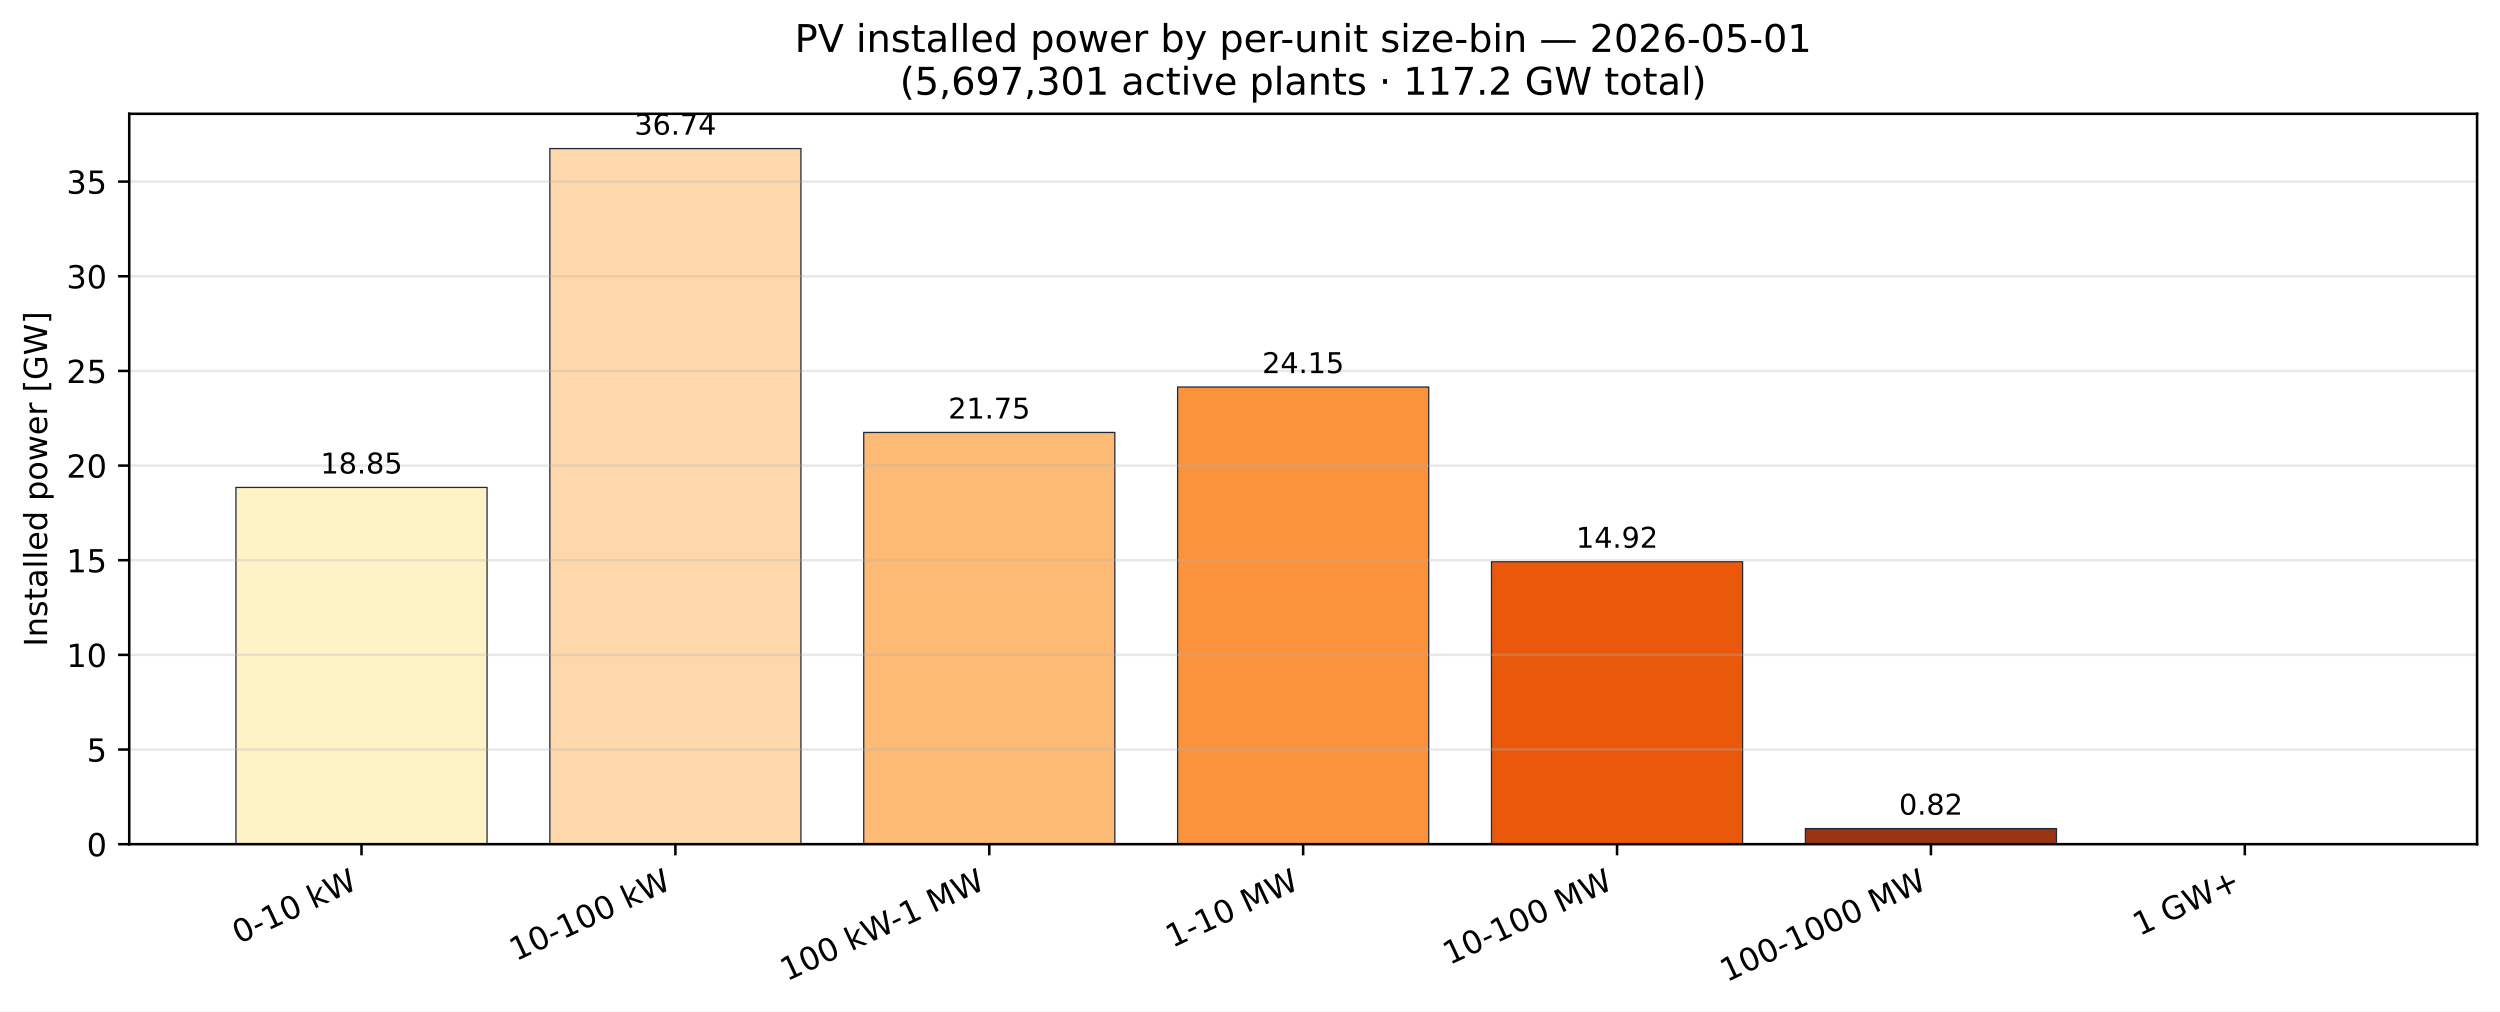
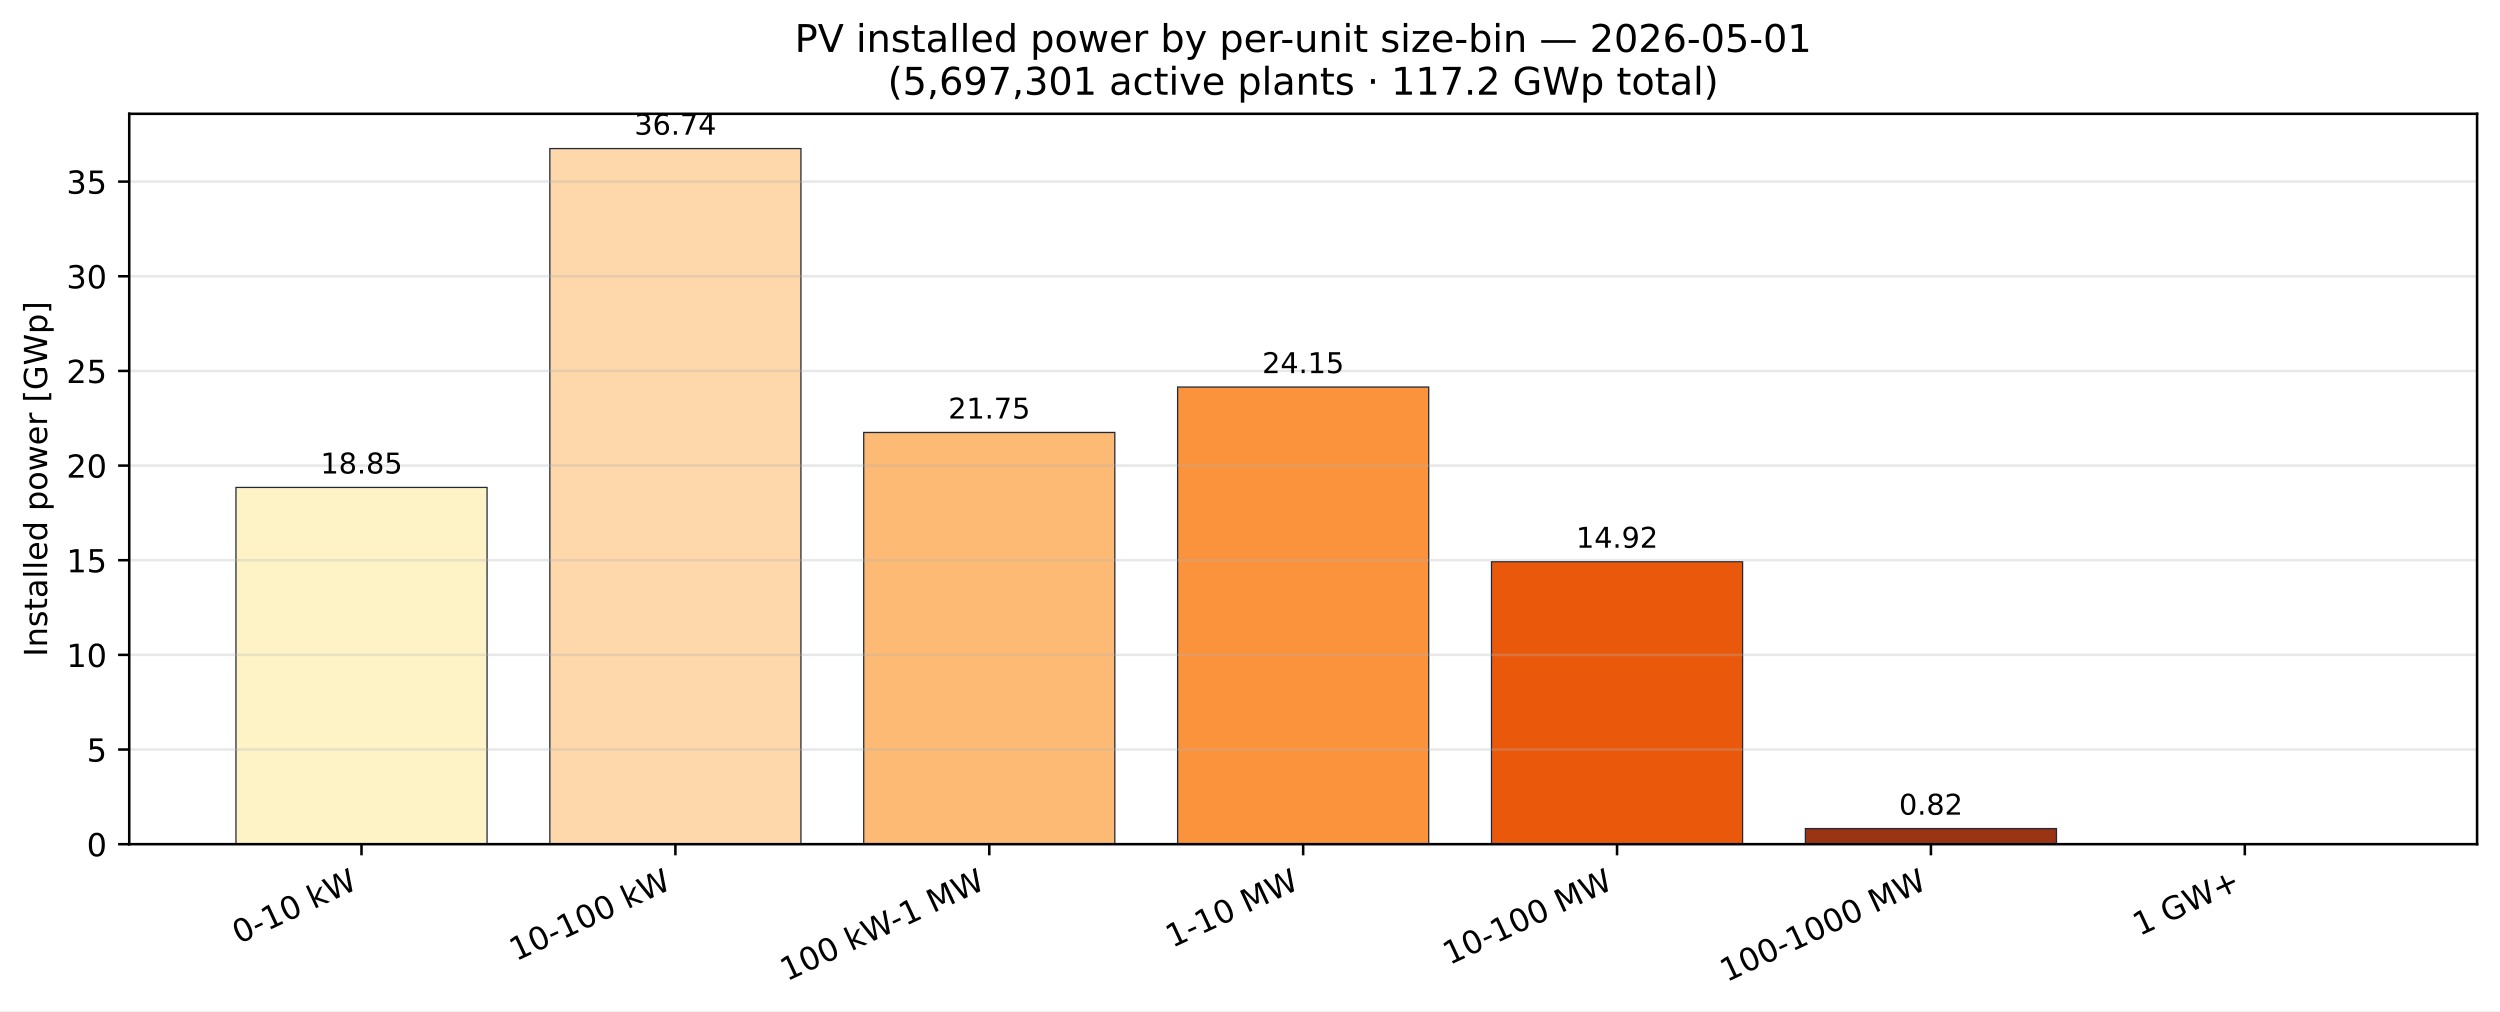
<svg xmlns="http://www.w3.org/2000/svg" xmlns:xlink="http://www.w3.org/1999/xlink" width="785.453pt" height="317.713pt" viewBox="0 0 785.453 317.713" version="1.1">
  <defs>
    <style type="text/css">*{stroke-linejoin: round; stroke-linecap: butt}</style>
  </defs>
  <g id="figure_1">
    <g id="patch_1">
      <path d="M 0 317.713  L 785.453 317.713  L 785.453 0  L 0 0  z " style="fill: #ffffff" />
    </g>
    <g id="axes_1">
      <g id="patch_2">
        <path d="M 40.603 265.226  L 778.253 265.226  L 778.253 35.755  L 40.603 35.755  z " style="fill: #ffffff" />
      </g>
      <g id="patch_3">
-         <path d="M 74.133 265.226  L 153.026 265.226  L 153.026 153.137  L 74.133 153.137  z " clip-path="url(#pa59720c99d)" style="fill: #fef3c7; stroke: #1e293b; stroke-width: 0.4; stroke-linejoin: miter" />
+         <path d="M 74.133 265.226  L 153.026 265.226  L 153.026 153.137  L 74.133 153.137  z " clip-path="url(#p3120451ba3)" style="fill: #fef3c7; stroke: #1e293b; stroke-width: 0.4; stroke-linejoin: miter" />
      </g>
      <g id="patch_4">
-         <path d="M 172.749 265.226  L 251.642 265.226  L 251.642 46.683  L 172.749 46.683  z " clip-path="url(#pa59720c99d)" style="fill: #fed7aa; stroke: #1e293b; stroke-width: 0.4; stroke-linejoin: miter" />
+         <path d="M 172.749 265.226  L 251.642 265.226  L 251.642 46.683  L 172.749 46.683  z " clip-path="url(#p3120451ba3)" style="fill: #fed7aa; stroke: #1e293b; stroke-width: 0.4; stroke-linejoin: miter" />
      </g>
      <g id="patch_5">
-         <path d="M 271.365 265.226  L 350.258 265.226  L 350.258 135.874  L 271.365 135.874  z " clip-path="url(#pa59720c99d)" style="fill: #fdba74; stroke: #1e293b; stroke-width: 0.4; stroke-linejoin: miter" />
+         <path d="M 271.365 265.226  L 350.258 265.226  L 350.258 135.874  L 271.365 135.874  z " clip-path="url(#p3120451ba3)" style="fill: #fdba74; stroke: #1e293b; stroke-width: 0.4; stroke-linejoin: miter" />
      </g>
      <g id="patch_6">
-         <path d="M 369.982 265.226  L 448.875 265.226  L 448.875 121.596  L 369.982 121.596  z " clip-path="url(#pa59720c99d)" style="fill: #fb923c; stroke: #1e293b; stroke-width: 0.4; stroke-linejoin: miter" />
+         <path d="M 369.982 265.226  L 448.875 265.226  L 448.875 121.596  L 369.982 121.596  z " clip-path="url(#p3120451ba3)" style="fill: #fb923c; stroke: #1e293b; stroke-width: 0.4; stroke-linejoin: miter" />
      </g>
      <g id="patch_7">
-         <path d="M 468.598 265.226  L 547.491 265.226  L 547.491 176.469  L 468.598 176.469  z " clip-path="url(#pa59720c99d)" style="fill: #ea580c; stroke: #1e293b; stroke-width: 0.4; stroke-linejoin: miter" />
+         <path d="M 468.598 265.226  L 547.491 265.226  L 547.491 176.469  L 468.598 176.469  z " clip-path="url(#p3120451ba3)" style="fill: #ea580c; stroke: #1e293b; stroke-width: 0.4; stroke-linejoin: miter" />
      </g>
      <g id="patch_8">
-         <path d="M 567.214 265.226  L 646.107 265.226  L 646.107 260.33  L 567.214 260.33  z " clip-path="url(#pa59720c99d)" style="fill: #9a3412; stroke: #1e293b; stroke-width: 0.4; stroke-linejoin: miter" />
+         <path d="M 567.214 265.226  L 646.107 265.226  L 646.107 260.33  L 567.214 260.33  z " clip-path="url(#p3120451ba3)" style="fill: #9a3412; stroke: #1e293b; stroke-width: 0.4; stroke-linejoin: miter" />
      </g>
      <g id="patch_9">
-         <path d="M 665.831 265.226  L 744.724 265.226  L 744.724 265.226  L 665.831 265.226  z " clip-path="url(#pa59720c99d)" style="fill: #7c2d12; stroke: #1e293b; stroke-width: 0.4; stroke-linejoin: miter" />
+         <path d="M 665.831 265.226  L 744.724 265.226  L 744.724 265.226  L 665.831 265.226  z " clip-path="url(#p3120451ba3)" style="fill: #7c2d12; stroke: #1e293b; stroke-width: 0.4; stroke-linejoin: miter" />
      </g>
      <g id="matplotlib.axis_1">
        <g id="xtick_1">
          <g id="line2d_1">
            <defs>
-               <path id="m3abad623e8" d="M 0 0  L 0 3.5  " style="stroke: #000000; stroke-width: 0.8" />
+               <path id="mc7dc83f51e" d="M 0 0  L 0 3.5  " style="stroke: #000000; stroke-width: 0.8" />
            </defs>
            <g>
-               <use xlink:href="#m3abad623e8" x="113.579" y="265.226" style="stroke: #000000; stroke-width: 0.8" />
+               <use xlink:href="#mc7dc83f51e" x="113.579" y="265.226" style="stroke: #000000; stroke-width: 0.8" />
            </g>
          </g>
          <g id="text_1">
            <g transform="translate(75.04178 296.673) rotate(-25) scale(0.1 -0.1)">
              <defs>
                <path id="DejaVuSans-30" d="M 2034 4250  Q 1547 4250 1301 3770  Q 1056 3291 1056 2328  Q 1056 1369 1301 889  Q 1547 409 2034 409  Q 2525 409 2770 889  Q 3016 1369 3016 2328  Q 3016 3291 2770 3770  Q 2525 4250 2034 4250  z M 2034 4750  Q 2819 4750 3233 4129  Q 3647 3509 3647 2328  Q 3647 1150 3233 529  Q 2819 -91 2034 -91  Q 1250 -91 836 529  Q 422 1150 422 2328  Q 422 3509 836 4129  Q 1250 4750 2034 4750  z " transform="scale(0.015625)" />
                <path id="DejaVuSans-2d" d="M 313 2009  L 1997 2009  L 1997 1497  L 313 1497  L 313 2009  z " transform="scale(0.015625)" />
                <path id="DejaVuSans-31" d="M 794 531  L 1825 531  L 1825 4091  L 703 3866  L 703 4441  L 1819 4666  L 2450 4666  L 2450 531  L 3481 531  L 3481 0  L 794 0  L 794 531  z " transform="scale(0.015625)" />
                <path id="DejaVuSans-20" transform="scale(0.015625)" />
                <path id="DejaVuSans-6b" d="M 581 4863  L 1159 4863  L 1159 1991  L 2875 3500  L 3609 3500  L 1753 1863  L 3688 0  L 2938 0  L 1159 1709  L 1159 0  L 581 0  L 581 4863  z " transform="scale(0.015625)" />
                <path id="DejaVuSans-57" d="M 213 4666  L 850 4666  L 1831 722  L 2809 4666  L 3519 4666  L 4500 722  L 5478 4666  L 6119 4666  L 4947 0  L 4153 0  L 3169 4050  L 2175 0  L 1381 0  L 213 4666  z " transform="scale(0.015625)" />
              </defs>
              <use xlink:href="#DejaVuSans-30" />
              <use xlink:href="#DejaVuSans-2d" transform="translate(63.62305 0)" />
              <use xlink:href="#DejaVuSans-31" transform="translate(99.70703 0)" />
              <use xlink:href="#DejaVuSans-30" transform="translate(163.3301 0)" />
              <use xlink:href="#DejaVuSans-20" transform="translate(226.9531 0)" />
              <use xlink:href="#DejaVuSans-6b" transform="translate(258.7402 0)" />
              <use xlink:href="#DejaVuSans-57" transform="translate(316.6504 0)" />
            </g>
          </g>
        </g>
        <g id="xtick_2">
          <g id="line2d_2">
            <g>
-               <use xlink:href="#m3abad623e8" x="212.196" y="265.226" style="stroke: #000000; stroke-width: 0.8" />
+               <use xlink:href="#mc7dc83f51e" x="212.196" y="265.226" style="stroke: #000000; stroke-width: 0.8" />
            </g>
          </g>
          <g id="text_2">
            <g transform="translate(162.1253 302.0508) rotate(-25) scale(0.1 -0.1)">
              <use xlink:href="#DejaVuSans-31" />
              <use xlink:href="#DejaVuSans-30" transform="translate(63.62305 0)" />
              <use xlink:href="#DejaVuSans-2d" transform="translate(127.2461 0)" />
              <use xlink:href="#DejaVuSans-31" transform="translate(163.3301 0)" />
              <use xlink:href="#DejaVuSans-30" transform="translate(226.9531 0)" />
              <use xlink:href="#DejaVuSans-30" transform="translate(290.5762 0)" />
              <use xlink:href="#DejaVuSans-20" transform="translate(354.1992 0)" />
              <use xlink:href="#DejaVuSans-6b" transform="translate(385.9863 0)" />
              <use xlink:href="#DejaVuSans-57" transform="translate(443.8965 0)" />
            </g>
          </g>
        </g>
        <g id="xtick_3">
          <g id="line2d_3">
            <g>
-               <use xlink:href="#m3abad623e8" x="310.812" y="265.226" style="stroke: #000000; stroke-width: 0.8" />
+               <use xlink:href="#mc7dc83f51e" x="310.812" y="265.226" style="stroke: #000000; stroke-width: 0.8" />
            </g>
          </g>
          <g id="text_3">
            <g transform="translate(247.2093 308.361) rotate(-25) scale(0.1 -0.1)">
              <defs>
                <path id="DejaVuSans-4d" d="M 628 4666  L 1569 4666  L 2759 1491  L 3956 4666  L 4897 4666  L 4897 0  L 4281 0  L 4281 4097  L 3078 897  L 2444 897  L 1241 4097  L 1241 0  L 628 0  L 628 4666  z " transform="scale(0.015625)" />
              </defs>
              <use xlink:href="#DejaVuSans-31" />
              <use xlink:href="#DejaVuSans-30" transform="translate(63.62305 0)" />
              <use xlink:href="#DejaVuSans-30" transform="translate(127.2461 0)" />
              <use xlink:href="#DejaVuSans-20" transform="translate(190.8691 0)" />
              <use xlink:href="#DejaVuSans-6b" transform="translate(222.6562 0)" />
              <use xlink:href="#DejaVuSans-57" transform="translate(280.5664 0)" />
              <use xlink:href="#DejaVuSans-2d" transform="translate(375.4434 0)" />
              <use xlink:href="#DejaVuSans-31" transform="translate(411.5273 0)" />
              <use xlink:href="#DejaVuSans-20" transform="translate(475.1504 0)" />
              <use xlink:href="#DejaVuSans-4d" transform="translate(506.9375 0)" />
              <use xlink:href="#DejaVuSans-57" transform="translate(593.2168 0)" />
            </g>
          </g>
        </g>
        <g id="xtick_4">
          <g id="line2d_4">
            <g>
-               <use xlink:href="#m3abad623e8" x="409.428" y="265.226" style="stroke: #000000; stroke-width: 0.8" />
+               <use xlink:href="#mc7dc83f51e" x="409.428" y="265.226" style="stroke: #000000; stroke-width: 0.8" />
            </g>
          </g>
          <g id="text_4">
            <g transform="translate(368.3191 297.8722) rotate(-25) scale(0.1 -0.1)">
              <use xlink:href="#DejaVuSans-31" />
              <use xlink:href="#DejaVuSans-2d" transform="translate(63.62305 0)" />
              <use xlink:href="#DejaVuSans-31" transform="translate(99.70703 0)" />
              <use xlink:href="#DejaVuSans-30" transform="translate(163.3301 0)" />
              <use xlink:href="#DejaVuSans-20" transform="translate(226.9531 0)" />
              <use xlink:href="#DejaVuSans-4d" transform="translate(258.7402 0)" />
              <use xlink:href="#DejaVuSans-57" transform="translate(345.0195 0)" />
            </g>
          </g>
        </g>
        <g id="xtick_5">
          <g id="line2d_5">
            <g>
-               <use xlink:href="#m3abad623e8" x="508.044" y="265.226" style="stroke: #000000; stroke-width: 0.8" />
+               <use xlink:href="#mc7dc83f51e" x="508.044" y="265.226" style="stroke: #000000; stroke-width: 0.8" />
            </g>
          </g>
          <g id="text_5">
            <g transform="translate(455.4026 303.25) rotate(-25) scale(0.1 -0.1)">
              <use xlink:href="#DejaVuSans-31" />
              <use xlink:href="#DejaVuSans-30" transform="translate(63.62305 0)" />
              <use xlink:href="#DejaVuSans-2d" transform="translate(127.2461 0)" />
              <use xlink:href="#DejaVuSans-31" transform="translate(163.3301 0)" />
              <use xlink:href="#DejaVuSans-30" transform="translate(226.9531 0)" />
              <use xlink:href="#DejaVuSans-30" transform="translate(290.5762 0)" />
              <use xlink:href="#DejaVuSans-20" transform="translate(354.1992 0)" />
              <use xlink:href="#DejaVuSans-4d" transform="translate(385.9863 0)" />
              <use xlink:href="#DejaVuSans-57" transform="translate(472.2656 0)" />
            </g>
          </g>
        </g>
        <g id="xtick_6">
          <g id="line2d_6">
            <g>
-               <use xlink:href="#m3abad623e8" x="606.661" y="265.226" style="stroke: #000000; stroke-width: 0.8" />
+               <use xlink:href="#mc7dc83f51e" x="606.661" y="265.226" style="stroke: #000000; stroke-width: 0.8" />
            </g>
          </g>
          <g id="text_6">
            <g transform="translate(542.4861 308.6278) rotate(-25) scale(0.1 -0.1)">
              <use xlink:href="#DejaVuSans-31" />
              <use xlink:href="#DejaVuSans-30" transform="translate(63.62305 0)" />
              <use xlink:href="#DejaVuSans-30" transform="translate(127.2461 0)" />
              <use xlink:href="#DejaVuSans-2d" transform="translate(190.8691 0)" />
              <use xlink:href="#DejaVuSans-31" transform="translate(226.9531 0)" />
              <use xlink:href="#DejaVuSans-30" transform="translate(290.5762 0)" />
              <use xlink:href="#DejaVuSans-30" transform="translate(354.1992 0)" />
              <use xlink:href="#DejaVuSans-30" transform="translate(417.8223 0)" />
              <use xlink:href="#DejaVuSans-20" transform="translate(481.4453 0)" />
              <use xlink:href="#DejaVuSans-4d" transform="translate(513.2324 0)" />
              <use xlink:href="#DejaVuSans-57" transform="translate(599.5117 0)" />
            </g>
          </g>
        </g>
        <g id="xtick_7">
          <g id="line2d_7">
            <g>
-               <use xlink:href="#m3abad623e8" x="705.277" y="265.226" style="stroke: #000000; stroke-width: 0.8" />
+               <use xlink:href="#mc7dc83f51e" x="705.277" y="265.226" style="stroke: #000000; stroke-width: 0.8" />
            </g>
          </g>
          <g id="text_7">
            <g transform="translate(672.1732 294.1393) rotate(-25) scale(0.1 -0.1)">
              <defs>
                <path id="DejaVuSans-47" d="M 3809 666  L 3809 1919  L 2778 1919  L 2778 2438  L 4434 2438  L 4434 434  Q 4069 175 3628 42  Q 3188 -91 2688 -91  Q 1594 -91 976 548  Q 359 1188 359 2328  Q 359 3472 976 4111  Q 1594 4750 2688 4750  Q 3144 4750 3555 4637  Q 3966 4525 4313 4306  L 4313 3634  Q 3963 3931 3569 4081  Q 3175 4231 2741 4231  Q 1884 4231 1454 3753  Q 1025 3275 1025 2328  Q 1025 1384 1454 906  Q 1884 428 2741 428  Q 3075 428 3337 486  Q 3600 544 3809 666  z " transform="scale(0.015625)" />
                <path id="DejaVuSans-2b" d="M 2944 4013  L 2944 2272  L 4684 2272  L 4684 1741  L 2944 1741  L 2944 0  L 2419 0  L 2419 1741  L 678 1741  L 678 2272  L 2419 2272  L 2419 4013  L 2944 4013  z " transform="scale(0.015625)" />
              </defs>
              <use xlink:href="#DejaVuSans-31" />
              <use xlink:href="#DejaVuSans-20" transform="translate(63.62305 0)" />
              <use xlink:href="#DejaVuSans-47" transform="translate(95.41016 0)" />
              <use xlink:href="#DejaVuSans-57" transform="translate(172.9004 0)" />
              <use xlink:href="#DejaVuSans-2b" transform="translate(271.7773 0)" />
            </g>
          </g>
        </g>
      </g>
      <g id="matplotlib.axis_2">
        <g id="ytick_1">
          <g id="line2d_8">
-             <path d="M 40.603 265.226  L 778.253 265.226  " clip-path="url(#pa59720c99d)" style="fill: none; stroke: #b0b0b0; stroke-opacity: 0.3; stroke-width: 0.8; stroke-linecap: square" />
+             <path d="M 40.603 265.226  L 778.253 265.226  " clip-path="url(#p3120451ba3)" style="fill: none; stroke: #b0b0b0; stroke-opacity: 0.3; stroke-width: 0.8; stroke-linecap: square" />
          </g>
          <g id="line2d_9">
            <defs>
-               <path id="m4164ac63f1" d="M 0 0  L -3.5 0  " style="stroke: #000000; stroke-width: 0.8" />
+               <path id="mc7fa388af2" d="M 0 0  L -3.5 0  " style="stroke: #000000; stroke-width: 0.8" />
            </defs>
            <g>
-               <use xlink:href="#m4164ac63f1" x="40.603" y="265.226" style="stroke: #000000; stroke-width: 0.8" />
+               <use xlink:href="#mc7fa388af2" x="40.603" y="265.226" style="stroke: #000000; stroke-width: 0.8" />
            </g>
          </g>
          <g id="text_8">
            <g transform="translate(27.24063 269.0252) scale(0.1 -0.1)">
              <use xlink:href="#DejaVuSans-30" />
            </g>
          </g>
        </g>
        <g id="ytick_2">
          <g id="line2d_10">
-             <path d="M 40.603 235.488  L 778.253 235.488  " clip-path="url(#pa59720c99d)" style="fill: none; stroke: #b0b0b0; stroke-opacity: 0.3; stroke-width: 0.8; stroke-linecap: square" />
+             <path d="M 40.603 235.488  L 778.253 235.488  " clip-path="url(#p3120451ba3)" style="fill: none; stroke: #b0b0b0; stroke-opacity: 0.3; stroke-width: 0.8; stroke-linecap: square" />
          </g>
          <g id="line2d_11">
            <g>
-               <use xlink:href="#m4164ac63f1" x="40.603" y="235.488" style="stroke: #000000; stroke-width: 0.8" />
+               <use xlink:href="#mc7fa388af2" x="40.603" y="235.488" style="stroke: #000000; stroke-width: 0.8" />
            </g>
          </g>
          <g id="text_9">
            <g transform="translate(27.24063 239.2874) scale(0.1 -0.1)">
              <defs>
                <path id="DejaVuSans-35" d="M 691 4666  L 3169 4666  L 3169 4134  L 1269 4134  L 1269 2991  Q 1406 3038 1543 3061  Q 1681 3084 1819 3084  Q 2600 3084 3056 2656  Q 3513 2228 3513 1497  Q 3513 744 3044 326  Q 2575 -91 1722 -91  Q 1428 -91 1123 -41  Q 819 9 494 109  L 494 744  Q 775 591 1075 516  Q 1375 441 1709 441  Q 2250 441 2565 725  Q 2881 1009 2881 1497  Q 2881 1984 2565 2268  Q 2250 2553 1709 2553  Q 1456 2553 1204 2497  Q 953 2441 691 2322  L 691 4666  z " transform="scale(0.015625)" />
              </defs>
              <use xlink:href="#DejaVuSans-35" />
            </g>
          </g>
        </g>
        <g id="ytick_3">
          <g id="line2d_12">
-             <path d="M 40.603 205.75  L 778.253 205.75  " clip-path="url(#pa59720c99d)" style="fill: none; stroke: #b0b0b0; stroke-opacity: 0.3; stroke-width: 0.8; stroke-linecap: square" />
+             <path d="M 40.603 205.75  L 778.253 205.75  " clip-path="url(#p3120451ba3)" style="fill: none; stroke: #b0b0b0; stroke-opacity: 0.3; stroke-width: 0.8; stroke-linecap: square" />
          </g>
          <g id="line2d_13">
            <g>
-               <use xlink:href="#m4164ac63f1" x="40.603" y="205.75" style="stroke: #000000; stroke-width: 0.8" />
+               <use xlink:href="#mc7fa388af2" x="40.603" y="205.75" style="stroke: #000000; stroke-width: 0.8" />
            </g>
          </g>
          <g id="text_10">
            <g transform="translate(20.87813 209.5495) scale(0.1 -0.1)">
              <use xlink:href="#DejaVuSans-31" />
              <use xlink:href="#DejaVuSans-30" transform="translate(63.62305 0)" />
            </g>
          </g>
        </g>
        <g id="ytick_4">
          <g id="line2d_14">
-             <path d="M 40.603 176.012  L 778.253 176.012  " clip-path="url(#pa59720c99d)" style="fill: none; stroke: #b0b0b0; stroke-opacity: 0.3; stroke-width: 0.8; stroke-linecap: square" />
+             <path d="M 40.603 176.012  L 778.253 176.012  " clip-path="url(#p3120451ba3)" style="fill: none; stroke: #b0b0b0; stroke-opacity: 0.3; stroke-width: 0.8; stroke-linecap: square" />
          </g>
          <g id="line2d_15">
            <g>
-               <use xlink:href="#m4164ac63f1" x="40.603" y="176.012" style="stroke: #000000; stroke-width: 0.8" />
+               <use xlink:href="#mc7fa388af2" x="40.603" y="176.012" style="stroke: #000000; stroke-width: 0.8" />
            </g>
          </g>
          <g id="text_11">
            <g transform="translate(20.87813 179.8117) scale(0.1 -0.1)">
              <use xlink:href="#DejaVuSans-31" />
              <use xlink:href="#DejaVuSans-35" transform="translate(63.62305 0)" />
            </g>
          </g>
        </g>
        <g id="ytick_5">
          <g id="line2d_16">
-             <path d="M 40.603 146.275  L 778.253 146.275  " clip-path="url(#pa59720c99d)" style="fill: none; stroke: #b0b0b0; stroke-opacity: 0.3; stroke-width: 0.8; stroke-linecap: square" />
+             <path d="M 40.603 146.275  L 778.253 146.275  " clip-path="url(#p3120451ba3)" style="fill: none; stroke: #b0b0b0; stroke-opacity: 0.3; stroke-width: 0.8; stroke-linecap: square" />
          </g>
          <g id="line2d_17">
            <g>
-               <use xlink:href="#m4164ac63f1" x="40.603" y="146.275" style="stroke: #000000; stroke-width: 0.8" />
+               <use xlink:href="#mc7fa388af2" x="40.603" y="146.275" style="stroke: #000000; stroke-width: 0.8" />
            </g>
          </g>
          <g id="text_12">
            <g transform="translate(20.87813 150.0738) scale(0.1 -0.1)">
              <defs>
                <path id="DejaVuSans-32" d="M 1228 531  L 3431 531  L 3431 0  L 469 0  L 469 531  Q 828 903 1448 1529  Q 2069 2156 2228 2338  Q 2531 2678 2651 2914  Q 2772 3150 2772 3378  Q 2772 3750 2511 3984  Q 2250 4219 1831 4219  Q 1534 4219 1204 4116  Q 875 4013 500 3803  L 500 4441  Q 881 4594 1212 4672  Q 1544 4750 1819 4750  Q 2544 4750 2975 4387  Q 3406 4025 3406 3419  Q 3406 3131 3298 2873  Q 3191 2616 2906 2266  Q 2828 2175 2409 1742  Q 1991 1309 1228 531  z " transform="scale(0.015625)" />
              </defs>
              <use xlink:href="#DejaVuSans-32" />
              <use xlink:href="#DejaVuSans-30" transform="translate(63.62305 0)" />
            </g>
          </g>
        </g>
        <g id="ytick_6">
          <g id="line2d_18">
-             <path d="M 40.603 116.537  L 778.253 116.537  " clip-path="url(#pa59720c99d)" style="fill: none; stroke: #b0b0b0; stroke-opacity: 0.3; stroke-width: 0.8; stroke-linecap: square" />
+             <path d="M 40.603 116.537  L 778.253 116.537  " clip-path="url(#p3120451ba3)" style="fill: none; stroke: #b0b0b0; stroke-opacity: 0.3; stroke-width: 0.8; stroke-linecap: square" />
          </g>
          <g id="line2d_19">
            <g>
-               <use xlink:href="#m4164ac63f1" x="40.603" y="116.537" style="stroke: #000000; stroke-width: 0.8" />
+               <use xlink:href="#mc7fa388af2" x="40.603" y="116.537" style="stroke: #000000; stroke-width: 0.8" />
            </g>
          </g>
          <g id="text_13">
            <g transform="translate(20.87813 120.336) scale(0.1 -0.1)">
              <use xlink:href="#DejaVuSans-32" />
              <use xlink:href="#DejaVuSans-35" transform="translate(63.62305 0)" />
            </g>
          </g>
        </g>
        <g id="ytick_7">
          <g id="line2d_20">
-             <path d="M 40.603 86.799  L 778.253 86.799  " clip-path="url(#pa59720c99d)" style="fill: none; stroke: #b0b0b0; stroke-opacity: 0.3; stroke-width: 0.8; stroke-linecap: square" />
+             <path d="M 40.603 86.799  L 778.253 86.799  " clip-path="url(#p3120451ba3)" style="fill: none; stroke: #b0b0b0; stroke-opacity: 0.3; stroke-width: 0.8; stroke-linecap: square" />
          </g>
          <g id="line2d_21">
            <g>
-               <use xlink:href="#m4164ac63f1" x="40.603" y="86.799" style="stroke: #000000; stroke-width: 0.8" />
+               <use xlink:href="#mc7fa388af2" x="40.603" y="86.799" style="stroke: #000000; stroke-width: 0.8" />
            </g>
          </g>
          <g id="text_14">
            <g transform="translate(20.87813 90.59811) scale(0.1 -0.1)">
              <defs>
                <path id="DejaVuSans-33" d="M 2597 2516  Q 3050 2419 3304 2112  Q 3559 1806 3559 1356  Q 3559 666 3084 287  Q 2609 -91 1734 -91  Q 1441 -91 1130 -33  Q 819 25 488 141  L 488 750  Q 750 597 1062 519  Q 1375 441 1716 441  Q 2309 441 2620 675  Q 2931 909 2931 1356  Q 2931 1769 2642 2001  Q 2353 2234 1838 2234  L 1294 2234  L 1294 2753  L 1863 2753  Q 2328 2753 2575 2939  Q 2822 3125 2822 3475  Q 2822 3834 2567 4026  Q 2313 4219 1838 4219  Q 1578 4219 1281 4162  Q 984 4106 628 3988  L 628 4550  Q 988 4650 1302 4700  Q 1616 4750 1894 4750  Q 2613 4750 3031 4423  Q 3450 4097 3450 3541  Q 3450 3153 3228 2886  Q 3006 2619 2597 2516  z " transform="scale(0.015625)" />
              </defs>
              <use xlink:href="#DejaVuSans-33" />
              <use xlink:href="#DejaVuSans-30" transform="translate(63.62305 0)" />
            </g>
          </g>
        </g>
        <g id="ytick_8">
          <g id="line2d_22">
-             <path d="M 40.603 57.061  L 778.253 57.061  " clip-path="url(#pa59720c99d)" style="fill: none; stroke: #b0b0b0; stroke-opacity: 0.3; stroke-width: 0.8; stroke-linecap: square" />
+             <path d="M 40.603 57.061  L 778.253 57.061  " clip-path="url(#p3120451ba3)" style="fill: none; stroke: #b0b0b0; stroke-opacity: 0.3; stroke-width: 0.8; stroke-linecap: square" />
          </g>
          <g id="line2d_23">
            <g>
-               <use xlink:href="#m4164ac63f1" x="40.603" y="57.061" style="stroke: #000000; stroke-width: 0.8" />
+               <use xlink:href="#mc7fa388af2" x="40.603" y="57.061" style="stroke: #000000; stroke-width: 0.8" />
            </g>
          </g>
          <g id="text_15">
            <g transform="translate(20.87813 60.86025) scale(0.1 -0.1)">
              <use xlink:href="#DejaVuSans-33" />
              <use xlink:href="#DejaVuSans-35" transform="translate(63.62305 0)" />
            </g>
          </g>
        </g>
        <g id="text_16">
-           <g transform="translate(14.79844 203.1447) rotate(-90) scale(0.1 -0.1)">
+           <g transform="translate(14.79844 206.3189) rotate(-90) scale(0.1 -0.1)">
            <defs>
              <path id="DejaVuSans-49" d="M 628 4666  L 1259 4666  L 1259 0  L 628 0  L 628 4666  z " transform="scale(0.015625)" />
              <path id="DejaVuSans-6e" d="M 3513 2113  L 3513 0  L 2938 0  L 2938 2094  Q 2938 2591 2744 2837  Q 2550 3084 2163 3084  Q 1697 3084 1428 2787  Q 1159 2491 1159 1978  L 1159 0  L 581 0  L 581 3500  L 1159 3500  L 1159 2956  Q 1366 3272 1645 3428  Q 1925 3584 2291 3584  Q 2894 3584 3203 3211  Q 3513 2838 3513 2113  z " transform="scale(0.015625)" />
              <path id="DejaVuSans-73" d="M 2834 3397  L 2834 2853  Q 2591 2978 2328 3040  Q 2066 3103 1784 3103  Q 1356 3103 1142 2972  Q 928 2841 928 2578  Q 928 2378 1081 2264  Q 1234 2150 1697 2047  L 1894 2003  Q 2506 1872 2764 1633  Q 3022 1394 3022 966  Q 3022 478 2636 193  Q 2250 -91 1575 -91  Q 1294 -91 989 -36  Q 684 19 347 128  L 347 722  Q 666 556 975 473  Q 1284 391 1588 391  Q 1994 391 2212 530  Q 2431 669 2431 922  Q 2431 1156 2273 1281  Q 2116 1406 1581 1522  L 1381 1569  Q 847 1681 609 1914  Q 372 2147 372 2553  Q 372 3047 722 3315  Q 1072 3584 1716 3584  Q 2034 3584 2315 3537  Q 2597 3491 2834 3397  z " transform="scale(0.015625)" />
              <path id="DejaVuSans-74" d="M 1172 4494  L 1172 3500  L 2356 3500  L 2356 3053  L 1172 3053  L 1172 1153  Q 1172 725 1289 603  Q 1406 481 1766 481  L 2356 481  L 2356 0  L 1766 0  Q 1100 0 847 248  Q 594 497 594 1153  L 594 3053  L 172 3053  L 172 3500  L 594 3500  L 594 4494  L 1172 4494  z " transform="scale(0.015625)" />
              <path id="DejaVuSans-61" d="M 2194 1759  Q 1497 1759 1228 1600  Q 959 1441 959 1056  Q 959 750 1161 570  Q 1363 391 1709 391  Q 2188 391 2477 730  Q 2766 1069 2766 1631  L 2766 1759  L 2194 1759  z M 3341 1997  L 3341 0  L 2766 0  L 2766 531  Q 2569 213 2275 61  Q 1981 -91 1556 -91  Q 1019 -91 701 211  Q 384 513 384 1019  Q 384 1609 779 1909  Q 1175 2209 1959 2209  L 2766 2209  L 2766 2266  Q 2766 2663 2505 2880  Q 2244 3097 1772 3097  Q 1472 3097 1187 3025  Q 903 2953 641 2809  L 641 3341  Q 956 3463 1253 3523  Q 1550 3584 1831 3584  Q 2591 3584 2966 3190  Q 3341 2797 3341 1997  z " transform="scale(0.015625)" />
              <path id="DejaVuSans-6c" d="M 603 4863  L 1178 4863  L 1178 0  L 603 0  L 603 4863  z " transform="scale(0.015625)" />
              <path id="DejaVuSans-65" d="M 3597 1894  L 3597 1613  L 953 1613  Q 991 1019 1311 708  Q 1631 397 2203 397  Q 2534 397 2845 478  Q 3156 559 3463 722  L 3463 178  Q 3153 47 2828 -22  Q 2503 -91 2169 -91  Q 1331 -91 842 396  Q 353 884 353 1716  Q 353 2575 817 3079  Q 1281 3584 2069 3584  Q 2775 3584 3186 3129  Q 3597 2675 3597 1894  z M 3022 2063  Q 3016 2534 2758 2815  Q 2500 3097 2075 3097  Q 1594 3097 1305 2825  Q 1016 2553 972 2059  L 3022 2063  z " transform="scale(0.015625)" />
              <path id="DejaVuSans-64" d="M 2906 2969  L 2906 4863  L 3481 4863  L 3481 0  L 2906 0  L 2906 525  Q 2725 213 2448 61  Q 2172 -91 1784 -91  Q 1150 -91 751 415  Q 353 922 353 1747  Q 353 2572 751 3078  Q 1150 3584 1784 3584  Q 2172 3584 2448 3432  Q 2725 3281 2906 2969  z M 947 1747  Q 947 1113 1208 752  Q 1469 391 1925 391  Q 2381 391 2643 752  Q 2906 1113 2906 1747  Q 2906 2381 2643 2742  Q 2381 3103 1925 3103  Q 1469 3103 1208 2742  Q 947 2381 947 1747  z " transform="scale(0.015625)" />
              <path id="DejaVuSans-70" d="M 1159 525  L 1159 -1331  L 581 -1331  L 581 3500  L 1159 3500  L 1159 2969  Q 1341 3281 1617 3432  Q 1894 3584 2278 3584  Q 2916 3584 3314 3078  Q 3713 2572 3713 1747  Q 3713 922 3314 415  Q 2916 -91 2278 -91  Q 1894 -91 1617 61  Q 1341 213 1159 525  z M 3116 1747  Q 3116 2381 2855 2742  Q 2594 3103 2138 3103  Q 1681 3103 1420 2742  Q 1159 2381 1159 1747  Q 1159 1113 1420 752  Q 1681 391 2138 391  Q 2594 391 2855 752  Q 3116 1113 3116 1747  z " transform="scale(0.015625)" />
              <path id="DejaVuSans-6f" d="M 1959 3097  Q 1497 3097 1228 2736  Q 959 2375 959 1747  Q 959 1119 1226 758  Q 1494 397 1959 397  Q 2419 397 2687 759  Q 2956 1122 2956 1747  Q 2956 2369 2687 2733  Q 2419 3097 1959 3097  z M 1959 3584  Q 2709 3584 3137 3096  Q 3566 2609 3566 1747  Q 3566 888 3137 398  Q 2709 -91 1959 -91  Q 1206 -91 779 398  Q 353 888 353 1747  Q 353 2609 779 3096  Q 1206 3584 1959 3584  z " transform="scale(0.015625)" />
              <path id="DejaVuSans-77" d="M 269 3500  L 844 3500  L 1563 769  L 2278 3500  L 2956 3500  L 3675 769  L 4391 3500  L 4966 3500  L 4050 0  L 3372 0  L 2619 2869  L 1863 0  L 1184 0  L 269 3500  z " transform="scale(0.015625)" />
              <path id="DejaVuSans-72" d="M 2631 2963  Q 2534 3019 2420 3045  Q 2306 3072 2169 3072  Q 1681 3072 1420 2755  Q 1159 2438 1159 1844  L 1159 0  L 581 0  L 581 3500  L 1159 3500  L 1159 2956  Q 1341 3275 1631 3429  Q 1922 3584 2338 3584  Q 2397 3584 2469 3576  Q 2541 3569 2628 3553  L 2631 2963  z " transform="scale(0.015625)" />
              <path id="DejaVuSans-5b" d="M 550 4863  L 1875 4863  L 1875 4416  L 1125 4416  L 1125 -397  L 1875 -397  L 1875 -844  L 550 -844  L 550 4863  z " transform="scale(0.015625)" />
              <path id="DejaVuSans-5d" d="M 1947 4863  L 1947 -844  L 622 -844  L 622 -397  L 1369 -397  L 1369 4416  L 622 4416  L 622 4863  L 1947 4863  z " transform="scale(0.015625)" />
            </defs>
            <use xlink:href="#DejaVuSans-49" />
            <use xlink:href="#DejaVuSans-6e" transform="translate(29.49219 0)" />
            <use xlink:href="#DejaVuSans-73" transform="translate(92.87109 0)" />
            <use xlink:href="#DejaVuSans-74" transform="translate(144.9707 0)" />
            <use xlink:href="#DejaVuSans-61" transform="translate(184.1797 0)" />
            <use xlink:href="#DejaVuSans-6c" transform="translate(245.459 0)" />
            <use xlink:href="#DejaVuSans-6c" transform="translate(273.2422 0)" />
            <use xlink:href="#DejaVuSans-65" transform="translate(301.0254 0)" />
            <use xlink:href="#DejaVuSans-64" transform="translate(362.5488 0)" />
            <use xlink:href="#DejaVuSans-20" transform="translate(426.0254 0)" />
            <use xlink:href="#DejaVuSans-70" transform="translate(457.8125 0)" />
            <use xlink:href="#DejaVuSans-6f" transform="translate(521.2891 0)" />
            <use xlink:href="#DejaVuSans-77" transform="translate(582.4707 0)" />
            <use xlink:href="#DejaVuSans-65" transform="translate(664.2578 0)" />
            <use xlink:href="#DejaVuSans-72" transform="translate(725.7812 0)" />
            <use xlink:href="#DejaVuSans-20" transform="translate(766.8945 0)" />
            <use xlink:href="#DejaVuSans-5b" transform="translate(798.6816 0)" />
            <use xlink:href="#DejaVuSans-47" transform="translate(837.6953 0)" />
            <use xlink:href="#DejaVuSans-57" transform="translate(915.1855 0)" />
-             <use xlink:href="#DejaVuSans-5d" transform="translate(1014.062 0)" />
+             <use xlink:href="#DejaVuSans-70" transform="translate(1014.062 0)" />
+             <use xlink:href="#DejaVuSans-5d" transform="translate(1077.539 0)" />
          </g>
        </g>
      </g>
      <g id="patch_10">
        <path d="M 40.603 265.226  L 40.603 35.755  " style="fill: none; stroke: #000000; stroke-width: 0.8; stroke-linejoin: miter; stroke-linecap: square" />
      </g>
      <g id="patch_11">
        <path d="M 778.253 265.226  L 778.253 35.755  " style="fill: none; stroke: #000000; stroke-width: 0.8; stroke-linejoin: miter; stroke-linecap: square" />
      </g>
      <g id="patch_12">
        <path d="M 40.603 265.226  L 778.253 265.226  " style="fill: none; stroke: #000000; stroke-width: 0.8; stroke-linejoin: miter; stroke-linecap: square" />
      </g>
      <g id="patch_13">
        <path d="M 40.603 35.755  L 778.253 35.755  " style="fill: none; stroke: #000000; stroke-width: 0.8; stroke-linejoin: miter; stroke-linecap: square" />
      </g>
      <g id="text_17">
        <g transform="translate(100.6965 148.7658) scale(0.09 -0.09)">
          <defs>
            <path id="DejaVuSans-38" d="M 2034 2216  Q 1584 2216 1326 1975  Q 1069 1734 1069 1313  Q 1069 891 1326 650  Q 1584 409 2034 409  Q 2484 409 2743 651  Q 3003 894 3003 1313  Q 3003 1734 2745 1975  Q 2488 2216 2034 2216  z M 1403 2484  Q 997 2584 770 2862  Q 544 3141 544 3541  Q 544 4100 942 4425  Q 1341 4750 2034 4750  Q 2731 4750 3128 4425  Q 3525 4100 3525 3541  Q 3525 3141 3298 2862  Q 3072 2584 2669 2484  Q 3125 2378 3379 2068  Q 3634 1759 3634 1313  Q 3634 634 3220 271  Q 2806 -91 2034 -91  Q 1263 -91 848 271  Q 434 634 434 1313  Q 434 1759 690 2068  Q 947 2378 1403 2484  z M 1172 3481  Q 1172 3119 1398 2916  Q 1625 2713 2034 2713  Q 2441 2713 2670 2916  Q 2900 3119 2900 3481  Q 2900 3844 2670 4047  Q 2441 4250 2034 4250  Q 1625 4250 1398 4047  Q 1172 3844 1172 3481  z " transform="scale(0.015625)" />
            <path id="DejaVuSans-2e" d="M 684 794  L 1344 794  L 1344 0  L 684 0  L 684 794  z " transform="scale(0.015625)" />
          </defs>
          <use xlink:href="#DejaVuSans-31" />
          <use xlink:href="#DejaVuSans-38" transform="translate(63.62305 0)" />
          <use xlink:href="#DejaVuSans-2e" transform="translate(127.2461 0)" />
          <use xlink:href="#DejaVuSans-38" transform="translate(159.0332 0)" />
          <use xlink:href="#DejaVuSans-35" transform="translate(222.6562 0)" />
        </g>
      </g>
      <g id="text_18">
        <g transform="translate(199.3128 42.3118) scale(0.09 -0.09)">
          <defs>
            <path id="DejaVuSans-36" d="M 2113 2584  Q 1688 2584 1439 2293  Q 1191 2003 1191 1497  Q 1191 994 1439 701  Q 1688 409 2113 409  Q 2538 409 2786 701  Q 3034 994 3034 1497  Q 3034 2003 2786 2293  Q 2538 2584 2113 2584  z M 3366 4563  L 3366 3988  Q 3128 4100 2886 4159  Q 2644 4219 2406 4219  Q 1781 4219 1451 3797  Q 1122 3375 1075 2522  Q 1259 2794 1537 2939  Q 1816 3084 2150 3084  Q 2853 3084 3261 2657  Q 3669 2231 3669 1497  Q 3669 778 3244 343  Q 2819 -91 2113 -91  Q 1303 -91 875 529  Q 447 1150 447 2328  Q 447 3434 972 4092  Q 1497 4750 2381 4750  Q 2619 4750 2861 4703  Q 3103 4656 3366 4563  z " transform="scale(0.015625)" />
            <path id="DejaVuSans-37" d="M 525 4666  L 3525 4666  L 3525 4397  L 1831 0  L 1172 0  L 2766 4134  L 525 4134  L 525 4666  z " transform="scale(0.015625)" />
            <path id="DejaVuSans-34" d="M 2419 4116  L 825 1625  L 2419 1625  L 2419 4116  z M 2253 4666  L 3047 4666  L 3047 1625  L 3713 1625  L 3713 1100  L 3047 1100  L 3047 0  L 2419 0  L 2419 1100  L 313 1100  L 313 1709  L 2253 4666  z " transform="scale(0.015625)" />
          </defs>
          <use xlink:href="#DejaVuSans-33" />
          <use xlink:href="#DejaVuSans-36" transform="translate(63.62305 0)" />
          <use xlink:href="#DejaVuSans-2e" transform="translate(127.2461 0)" />
          <use xlink:href="#DejaVuSans-37" transform="translate(159.0332 0)" />
          <use xlink:href="#DejaVuSans-34" transform="translate(222.6562 0)" />
        </g>
      </g>
      <g id="text_19">
        <g transform="translate(297.9292 131.5028) scale(0.09 -0.09)">
          <use xlink:href="#DejaVuSans-32" />
          <use xlink:href="#DejaVuSans-31" transform="translate(63.62305 0)" />
          <use xlink:href="#DejaVuSans-2e" transform="translate(127.2461 0)" />
          <use xlink:href="#DejaVuSans-37" transform="translate(159.0332 0)" />
          <use xlink:href="#DejaVuSans-35" transform="translate(222.6562 0)" />
        </g>
      </g>
      <g id="text_20">
        <g transform="translate(396.5455 117.2251) scale(0.09 -0.09)">
          <use xlink:href="#DejaVuSans-32" />
          <use xlink:href="#DejaVuSans-34" transform="translate(63.62305 0)" />
          <use xlink:href="#DejaVuSans-2e" transform="translate(127.2461 0)" />
          <use xlink:href="#DejaVuSans-31" transform="translate(159.0332 0)" />
          <use xlink:href="#DejaVuSans-35" transform="translate(222.6562 0)" />
        </g>
      </g>
      <g id="text_21">
        <g transform="translate(495.1618 172.0976) scale(0.09 -0.09)">
          <defs>
            <path id="DejaVuSans-39" d="M 703 97  L 703 672  Q 941 559 1184 500  Q 1428 441 1663 441  Q 2288 441 2617 861  Q 2947 1281 2994 2138  Q 2813 1869 2534 1725  Q 2256 1581 1919 1581  Q 1219 1581 811 2004  Q 403 2428 403 3163  Q 403 3881 828 4315  Q 1253 4750 1959 4750  Q 2769 4750 3195 4129  Q 3622 3509 3622 2328  Q 3622 1225 3098 567  Q 2575 -91 1691 -91  Q 1453 -91 1209 -44  Q 966 3 703 97  z M 1959 2075  Q 2384 2075 2632 2365  Q 2881 2656 2881 3163  Q 2881 3666 2632 3958  Q 2384 4250 1959 4250  Q 1534 4250 1286 3958  Q 1038 3666 1038 3163  Q 1038 2656 1286 2365  Q 1534 2075 1959 2075  z " transform="scale(0.015625)" />
          </defs>
          <use xlink:href="#DejaVuSans-31" />
          <use xlink:href="#DejaVuSans-34" transform="translate(63.62305 0)" />
          <use xlink:href="#DejaVuSans-2e" transform="translate(127.2461 0)" />
          <use xlink:href="#DejaVuSans-39" transform="translate(159.0332 0)" />
          <use xlink:href="#DejaVuSans-32" transform="translate(222.6562 0)" />
        </g>
      </g>
      <g id="text_22">
        <g transform="translate(596.6412 255.9594) scale(0.09 -0.09)">
          <use xlink:href="#DejaVuSans-30" />
          <use xlink:href="#DejaVuSans-2e" transform="translate(63.62305 0)" />
          <use xlink:href="#DejaVuSans-38" transform="translate(95.41016 0)" />
          <use xlink:href="#DejaVuSans-32" transform="translate(159.0332 0)" />
        </g>
      </g>
      <g id="text_23">
        <g transform="translate(249.6734 16.31812) scale(0.12 -0.12)">
          <defs>
            <path id="DejaVuSans-50" d="M 1259 4147  L 1259 2394  L 2053 2394  Q 2494 2394 2734 2622  Q 2975 2850 2975 3272  Q 2975 3691 2734 3919  Q 2494 4147 2053 4147  L 1259 4147  z M 628 4666  L 2053 4666  Q 2838 4666 3239 4311  Q 3641 3956 3641 3272  Q 3641 2581 3239 2228  Q 2838 1875 2053 1875  L 1259 1875  L 1259 0  L 628 0  L 628 4666  z " transform="scale(0.015625)" />
            <path id="DejaVuSans-56" d="M 1831 0  L 50 4666  L 709 4666  L 2188 738  L 3669 4666  L 4325 4666  L 2547 0  L 1831 0  z " transform="scale(0.015625)" />
            <path id="DejaVuSans-69" d="M 603 3500  L 1178 3500  L 1178 0  L 603 0  L 603 3500  z M 603 4863  L 1178 4863  L 1178 4134  L 603 4134  L 603 4863  z " transform="scale(0.015625)" />
            <path id="DejaVuSans-62" d="M 3116 1747  Q 3116 2381 2855 2742  Q 2594 3103 2138 3103  Q 1681 3103 1420 2742  Q 1159 2381 1159 1747  Q 1159 1113 1420 752  Q 1681 391 2138 391  Q 2594 391 2855 752  Q 3116 1113 3116 1747  z M 1159 2969  Q 1341 3281 1617 3432  Q 1894 3584 2278 3584  Q 2916 3584 3314 3078  Q 3713 2572 3713 1747  Q 3713 922 3314 415  Q 2916 -91 2278 -91  Q 1894 -91 1617 61  Q 1341 213 1159 525  L 1159 0  L 581 0  L 581 4863  L 1159 4863  L 1159 2969  z " transform="scale(0.015625)" />
            <path id="DejaVuSans-79" d="M 2059 -325  Q 1816 -950 1584 -1140  Q 1353 -1331 966 -1331  L 506 -1331  L 506 -850  L 844 -850  Q 1081 -850 1212 -737  Q 1344 -625 1503 -206  L 1606 56  L 191 3500  L 800 3500  L 1894 763  L 2988 3500  L 3597 3500  L 2059 -325  z " transform="scale(0.015625)" />
            <path id="DejaVuSans-75" d="M 544 1381  L 544 3500  L 1119 3500  L 1119 1403  Q 1119 906 1312 657  Q 1506 409 1894 409  Q 2359 409 2629 706  Q 2900 1003 2900 1516  L 2900 3500  L 3475 3500  L 3475 0  L 2900 0  L 2900 538  Q 2691 219 2414 64  Q 2138 -91 1772 -91  Q 1169 -91 856 284  Q 544 659 544 1381  z M 1991 3584  L 1991 3584  z " transform="scale(0.015625)" />
            <path id="DejaVuSans-7a" d="M 353 3500  L 3084 3500  L 3084 2975  L 922 459  L 3084 459  L 3084 0  L 275 0  L 275 525  L 2438 3041  L 353 3041  L 353 3500  z " transform="scale(0.015625)" />
            <path id="DejaVuSans-2014" d="M 313 1978  L 6088 1978  L 6088 1528  L 313 1528  L 313 1978  z " transform="scale(0.015625)" />
          </defs>
          <use xlink:href="#DejaVuSans-50" />
          <use xlink:href="#DejaVuSans-56" transform="translate(60.30273 0)" />
          <use xlink:href="#DejaVuSans-20" transform="translate(128.7109 0)" />
          <use xlink:href="#DejaVuSans-69" transform="translate(160.498 0)" />
          <use xlink:href="#DejaVuSans-6e" transform="translate(188.2812 0)" />
          <use xlink:href="#DejaVuSans-73" transform="translate(251.6602 0)" />
          <use xlink:href="#DejaVuSans-74" transform="translate(303.7598 0)" />
          <use xlink:href="#DejaVuSans-61" transform="translate(342.9688 0)" />
          <use xlink:href="#DejaVuSans-6c" transform="translate(404.248 0)" />
          <use xlink:href="#DejaVuSans-6c" transform="translate(432.0312 0)" />
          <use xlink:href="#DejaVuSans-65" transform="translate(459.8145 0)" />
          <use xlink:href="#DejaVuSans-64" transform="translate(521.3379 0)" />
          <use xlink:href="#DejaVuSans-20" transform="translate(584.8145 0)" />
          <use xlink:href="#DejaVuSans-70" transform="translate(616.6016 0)" />
          <use xlink:href="#DejaVuSans-6f" transform="translate(680.0781 0)" />
          <use xlink:href="#DejaVuSans-77" transform="translate(741.2598 0)" />
          <use xlink:href="#DejaVuSans-65" transform="translate(823.0469 0)" />
          <use xlink:href="#DejaVuSans-72" transform="translate(884.5703 0)" />
          <use xlink:href="#DejaVuSans-20" transform="translate(925.6836 0)" />
          <use xlink:href="#DejaVuSans-62" transform="translate(957.4707 0)" />
          <use xlink:href="#DejaVuSans-79" transform="translate(1020.947 0)" />
          <use xlink:href="#DejaVuSans-20" transform="translate(1080.127 0)" />
          <use xlink:href="#DejaVuSans-70" transform="translate(1111.914 0)" />
          <use xlink:href="#DejaVuSans-65" transform="translate(1175.391 0)" />
          <use xlink:href="#DejaVuSans-72" transform="translate(1236.914 0)" />
          <use xlink:href="#DejaVuSans-2d" transform="translate(1271.652 0)" />
          <use xlink:href="#DejaVuSans-75" transform="translate(1307.736 0)" />
          <use xlink:href="#DejaVuSans-6e" transform="translate(1371.115 0)" />
          <use xlink:href="#DejaVuSans-69" transform="translate(1434.494 0)" />
          <use xlink:href="#DejaVuSans-74" transform="translate(1462.277 0)" />
          <use xlink:href="#DejaVuSans-20" transform="translate(1501.486 0)" />
          <use xlink:href="#DejaVuSans-73" transform="translate(1533.273 0)" />
          <use xlink:href="#DejaVuSans-69" transform="translate(1585.373 0)" />
          <use xlink:href="#DejaVuSans-7a" transform="translate(1613.156 0)" />
          <use xlink:href="#DejaVuSans-65" transform="translate(1665.646 0)" />
          <use xlink:href="#DejaVuSans-2d" transform="translate(1727.17 0)" />
          <use xlink:href="#DejaVuSans-62" transform="translate(1763.254 0)" />
          <use xlink:href="#DejaVuSans-69" transform="translate(1826.73 0)" />
          <use xlink:href="#DejaVuSans-6e" transform="translate(1854.514 0)" />
          <use xlink:href="#DejaVuSans-20" transform="translate(1917.893 0)" />
          <use xlink:href="#DejaVuSans-2014" transform="translate(1949.68 0)" />
          <use xlink:href="#DejaVuSans-20" transform="translate(2049.68 0)" />
          <use xlink:href="#DejaVuSans-32" transform="translate(2081.467 0)" />
          <use xlink:href="#DejaVuSans-30" transform="translate(2145.09 0)" />
          <use xlink:href="#DejaVuSans-32" transform="translate(2208.713 0)" />
          <use xlink:href="#DejaVuSans-36" transform="translate(2272.336 0)" />
          <use xlink:href="#DejaVuSans-2d" transform="translate(2335.959 0)" />
          <use xlink:href="#DejaVuSans-30" transform="translate(2372.043 0)" />
          <use xlink:href="#DejaVuSans-35" transform="translate(2435.666 0)" />
          <use xlink:href="#DejaVuSans-2d" transform="translate(2499.289 0)" />
          <use xlink:href="#DejaVuSans-30" transform="translate(2535.373 0)" />
          <use xlink:href="#DejaVuSans-31" transform="translate(2598.996 0)" />
        </g>
-         <g transform="translate(282.7128 29.7555) scale(0.12 -0.12)">
+         <g transform="translate(278.9038 29.7555) scale(0.12 -0.12)">
          <defs>
            <path id="DejaVuSans-28" d="M 1984 4856  Q 1566 4138 1362 3434  Q 1159 2731 1159 2009  Q 1159 1288 1364 580  Q 1569 -128 1984 -844  L 1484 -844  Q 1016 -109 783 600  Q 550 1309 550 2009  Q 550 2706 781 3412  Q 1013 4119 1484 4856  L 1984 4856  z " transform="scale(0.015625)" />
            <path id="DejaVuSans-2c" d="M 750 794  L 1409 794  L 1409 256  L 897 -744  L 494 -744  L 750 256  L 750 794  z " transform="scale(0.015625)" />
            <path id="DejaVuSans-63" d="M 3122 3366  L 3122 2828  Q 2878 2963 2633 3030  Q 2388 3097 2138 3097  Q 1578 3097 1268 2742  Q 959 2388 959 1747  Q 959 1106 1268 751  Q 1578 397 2138 397  Q 2388 397 2633 464  Q 2878 531 3122 666  L 3122 134  Q 2881 22 2623 -34  Q 2366 -91 2075 -91  Q 1284 -91 818 406  Q 353 903 353 1747  Q 353 2603 823 3093  Q 1294 3584 2113 3584  Q 2378 3584 2631 3529  Q 2884 3475 3122 3366  z " transform="scale(0.015625)" />
            <path id="DejaVuSans-76" d="M 191 3500  L 800 3500  L 1894 563  L 2988 3500  L 3597 3500  L 2284 0  L 1503 0  L 191 3500  z " transform="scale(0.015625)" />
            <path id="DejaVuSans-b7" d="M 684 2619  L 1344 2619  L 1344 1825  L 684 1825  L 684 2619  z " transform="scale(0.015625)" />
            <path id="DejaVuSans-29" d="M 513 4856  L 1013 4856  Q 1481 4119 1714 3412  Q 1947 2706 1947 2009  Q 1947 1309 1714 600  Q 1481 -109 1013 -844  L 513 -844  Q 928 -128 1133 580  Q 1338 1288 1338 2009  Q 1338 2731 1133 3434  Q 928 4138 513 4856  z " transform="scale(0.015625)" />
          </defs>
          <use xlink:href="#DejaVuSans-28" />
          <use xlink:href="#DejaVuSans-35" transform="translate(39.01367 0)" />
          <use xlink:href="#DejaVuSans-2c" transform="translate(102.6367 0)" />
          <use xlink:href="#DejaVuSans-36" transform="translate(134.4238 0)" />
          <use xlink:href="#DejaVuSans-39" transform="translate(198.0469 0)" />
          <use xlink:href="#DejaVuSans-37" transform="translate(261.6699 0)" />
          <use xlink:href="#DejaVuSans-2c" transform="translate(325.293 0)" />
          <use xlink:href="#DejaVuSans-33" transform="translate(357.0801 0)" />
          <use xlink:href="#DejaVuSans-30" transform="translate(420.7031 0)" />
          <use xlink:href="#DejaVuSans-31" transform="translate(484.3262 0)" />
          <use xlink:href="#DejaVuSans-20" transform="translate(547.9492 0)" />
          <use xlink:href="#DejaVuSans-61" transform="translate(579.7363 0)" />
          <use xlink:href="#DejaVuSans-63" transform="translate(641.0156 0)" />
          <use xlink:href="#DejaVuSans-74" transform="translate(695.9961 0)" />
          <use xlink:href="#DejaVuSans-69" transform="translate(735.2051 0)" />
          <use xlink:href="#DejaVuSans-76" transform="translate(762.9883 0)" />
          <use xlink:href="#DejaVuSans-65" transform="translate(822.168 0)" />
          <use xlink:href="#DejaVuSans-20" transform="translate(883.6914 0)" />
          <use xlink:href="#DejaVuSans-70" transform="translate(915.4785 0)" />
          <use xlink:href="#DejaVuSans-6c" transform="translate(978.9551 0)" />
          <use xlink:href="#DejaVuSans-61" transform="translate(1006.738 0)" />
          <use xlink:href="#DejaVuSans-6e" transform="translate(1068.018 0)" />
          <use xlink:href="#DejaVuSans-74" transform="translate(1131.396 0)" />
          <use xlink:href="#DejaVuSans-73" transform="translate(1170.605 0)" />
          <use xlink:href="#DejaVuSans-20" transform="translate(1222.705 0)" />
          <use xlink:href="#DejaVuSans-b7" transform="translate(1254.492 0)" />
          <use xlink:href="#DejaVuSans-20" transform="translate(1286.279 0)" />
          <use xlink:href="#DejaVuSans-31" transform="translate(1318.066 0)" />
          <use xlink:href="#DejaVuSans-31" transform="translate(1381.689 0)" />
          <use xlink:href="#DejaVuSans-37" transform="translate(1445.312 0)" />
          <use xlink:href="#DejaVuSans-2e" transform="translate(1508.936 0)" />
          <use xlink:href="#DejaVuSans-32" transform="translate(1540.723 0)" />
          <use xlink:href="#DejaVuSans-20" transform="translate(1604.346 0)" />
          <use xlink:href="#DejaVuSans-47" transform="translate(1636.133 0)" />
          <use xlink:href="#DejaVuSans-57" transform="translate(1713.623 0)" />
-           <use xlink:href="#DejaVuSans-20" transform="translate(1812.5 0)" />
-           <use xlink:href="#DejaVuSans-74" transform="translate(1844.287 0)" />
-           <use xlink:href="#DejaVuSans-6f" transform="translate(1883.496 0)" />
-           <use xlink:href="#DejaVuSans-74" transform="translate(1944.678 0)" />
-           <use xlink:href="#DejaVuSans-61" transform="translate(1983.887 0)" />
-           <use xlink:href="#DejaVuSans-6c" transform="translate(2045.166 0)" />
-           <use xlink:href="#DejaVuSans-29" transform="translate(2072.949 0)" />
+           <use xlink:href="#DejaVuSans-70" transform="translate(1812.5 0)" />
+           <use xlink:href="#DejaVuSans-20" transform="translate(1875.977 0)" />
+           <use xlink:href="#DejaVuSans-74" transform="translate(1907.764 0)" />
+           <use xlink:href="#DejaVuSans-6f" transform="translate(1946.973 0)" />
+           <use xlink:href="#DejaVuSans-74" transform="translate(2008.154 0)" />
+           <use xlink:href="#DejaVuSans-61" transform="translate(2047.363 0)" />
+           <use xlink:href="#DejaVuSans-6c" transform="translate(2108.643 0)" />
+           <use xlink:href="#DejaVuSans-29" transform="translate(2136.426 0)" />
        </g>
      </g>
    </g>
  </g>
  <defs>
-     <clipPath id="pa59720c99d">
+     <clipPath id="p3120451ba3">
      <rect x="40.603" y="35.755" width="737.65" height="229.471" />
    </clipPath>
  </defs>
</svg>
